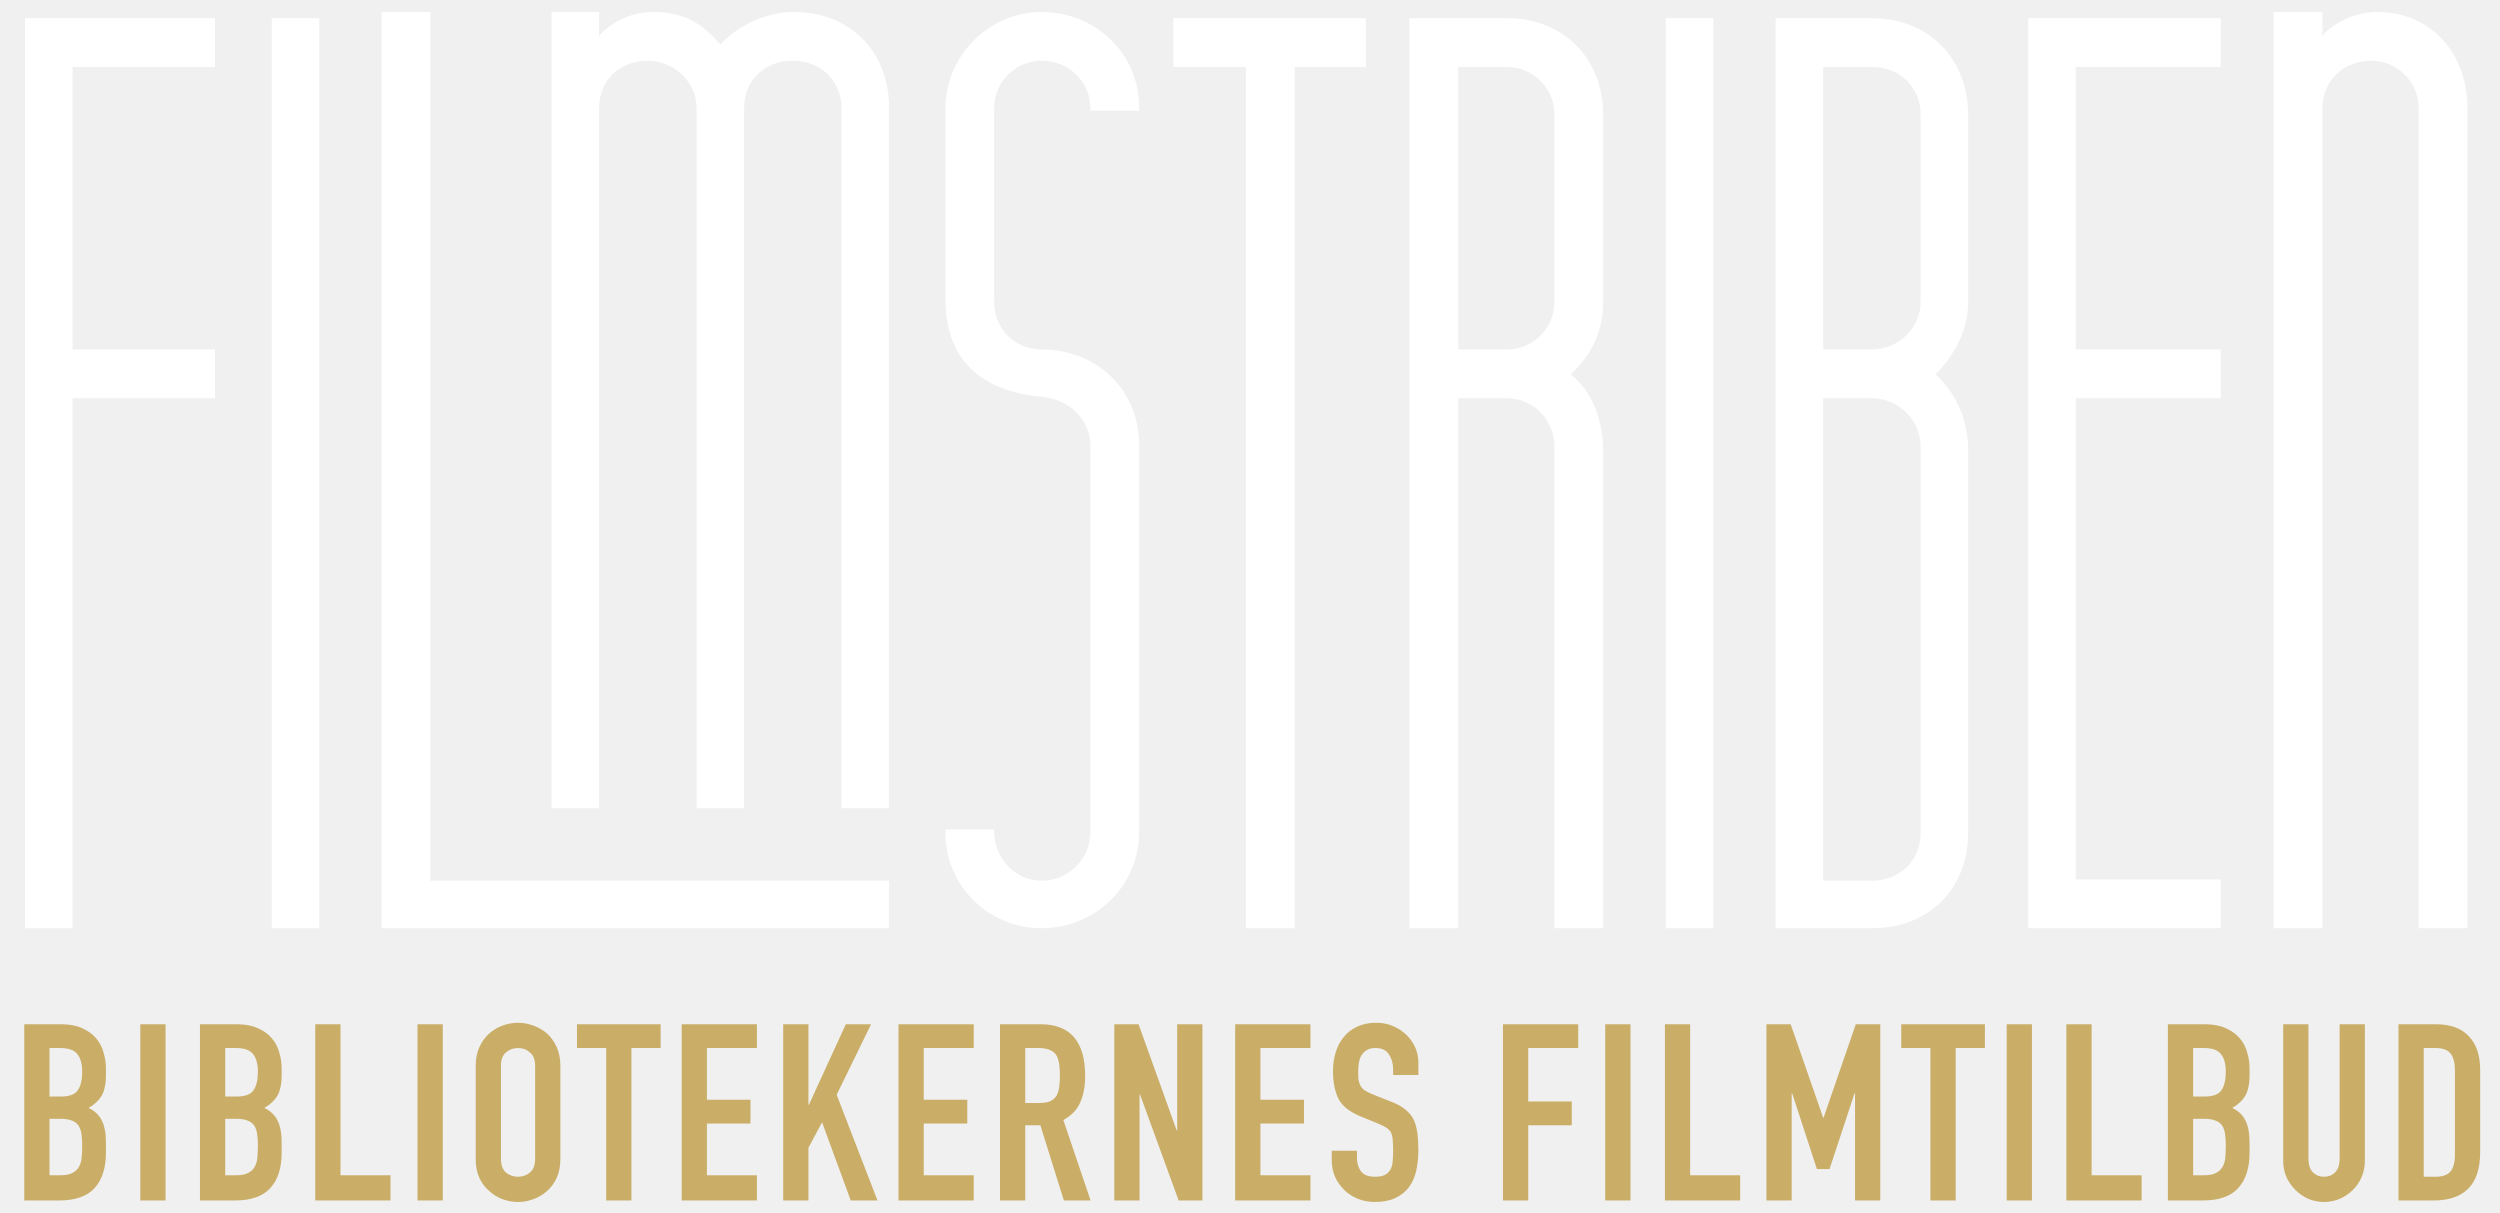
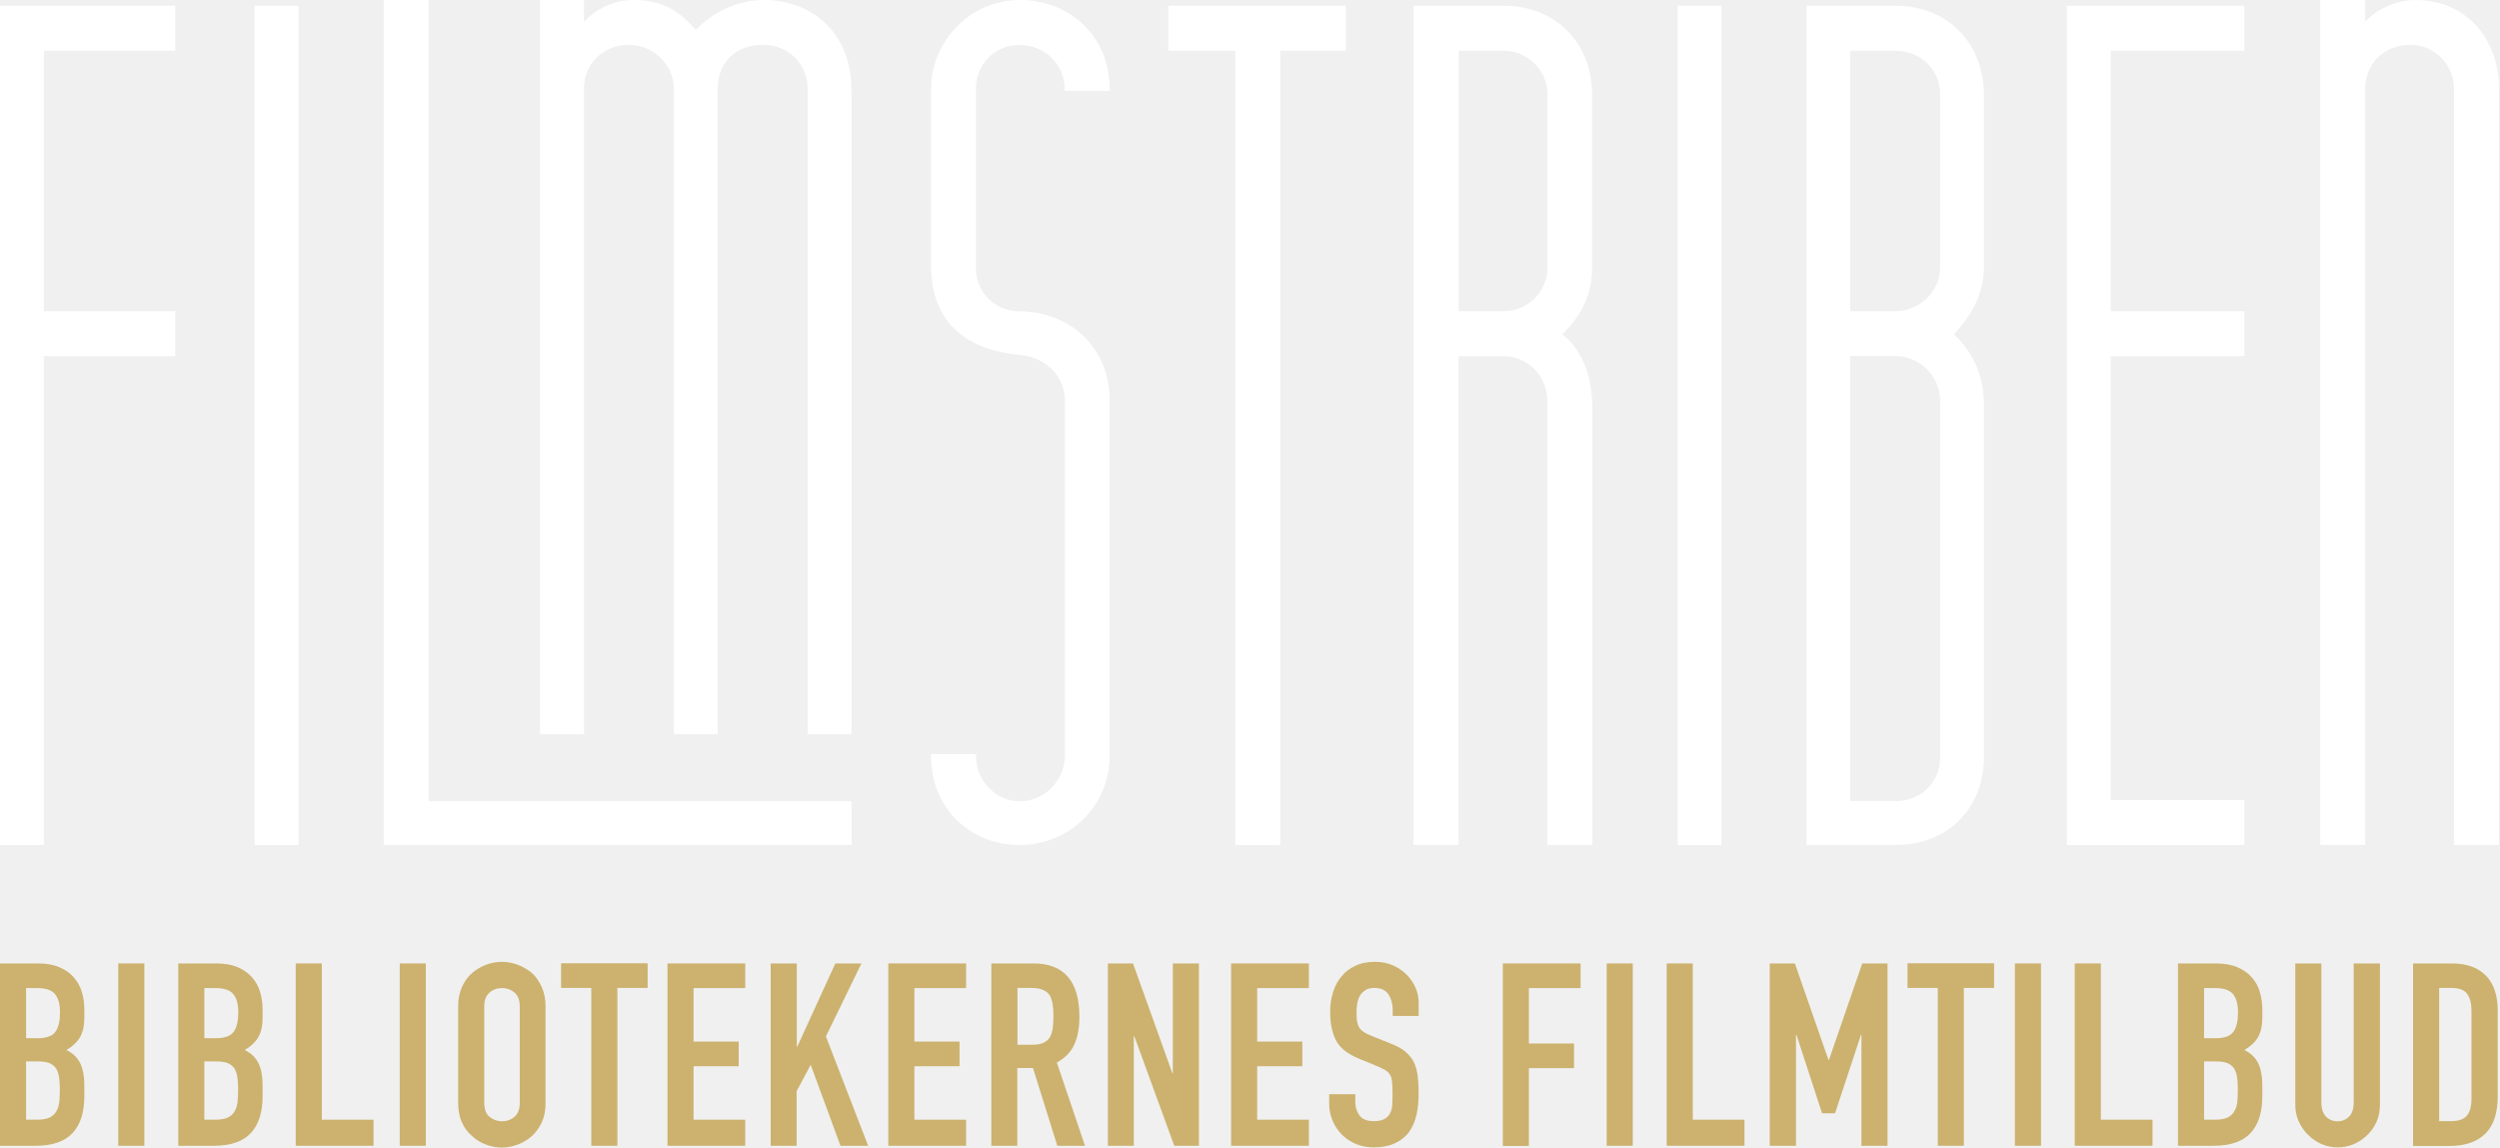
- <svg xmlns="http://www.w3.org/2000/svg" width="202" height="98" viewBox="0 0 202 98" fill="none">
-   <path d="M5.858 28.237V5.411H17.372V1.472H2.02V75H5.858V32.176H17.372V28.237H5.858ZM25.794 1.472H21.956V75H25.794V1.472ZM64.163 0.967C61.84 0.967 59.618 2.078 58.204 3.593C56.891 2.078 55.477 0.967 52.75 0.967C51.134 0.967 49.518 1.674 48.407 2.886V0.967H44.569V65.304H48.407V8.744C48.407 6.421 50.124 4.906 52.346 4.906C54.467 4.906 56.285 6.623 56.285 8.744V65.304H60.123V8.744C60.123 6.421 61.84 4.906 64.062 4.906C66.385 4.906 68.001 6.623 68.001 8.744V65.304H71.839V8.744C71.839 3.997 68.506 0.967 64.163 0.967ZM34.772 71.162V0.967H30.833V75H71.839V71.162H34.772ZM92.044 8.946V8.744C92.044 4.098 88.307 0.967 84.166 0.967C79.823 0.967 76.389 4.603 76.389 8.744V24.197C76.389 29.348 79.621 31.671 84.267 32.075C86.388 32.277 88.105 33.893 88.105 36.014V67.223C88.105 69.344 86.388 71.162 84.166 71.162C82.045 71.162 80.328 69.344 80.328 67.223V67.021H76.389V67.223C76.389 71.768 80.025 75 84.166 75C88.509 75 92.044 71.566 92.044 67.223V36.014C92.044 31.368 88.509 28.237 84.166 28.237C81.944 28.237 80.328 26.52 80.328 24.399V8.744C80.328 6.623 82.045 4.906 84.166 4.906C86.388 4.906 88.105 6.623 88.105 8.744V8.946H92.044ZM110.364 1.472H94.81V5.411H100.668V75H104.607V5.411H110.364V1.472ZM126.91 30.257C128.728 28.54 129.536 26.621 129.536 24.399V9.249C129.536 4.805 126.405 1.472 121.759 1.472H113.881V75H117.82V32.176H121.759C123.88 32.176 125.597 33.893 125.597 36.115V75H129.536V36.115C129.435 33.792 128.627 31.57 126.91 30.257ZM117.82 28.237V5.411H121.759C123.88 5.411 125.597 7.128 125.597 9.249V24.399C125.597 26.52 123.88 28.237 121.759 28.237H117.82ZM138.432 1.472H134.594V75H138.432V1.472ZM143.471 75H151.248C155.995 75 159.025 71.667 159.025 67.324V36.115C158.924 33.691 158.015 31.772 156.399 30.257C158.217 28.338 159.025 26.419 159.025 24.399V9.249C159.025 4.906 155.995 1.472 151.248 1.472H143.471V75ZM147.309 71.162V32.176H151.248C153.369 32.176 155.187 33.893 155.187 36.115V67.324C155.187 69.445 153.571 71.162 151.248 71.162H147.309ZM147.309 28.237V5.411H151.248C153.571 5.411 155.187 7.128 155.187 9.249V24.399C155.187 26.52 153.369 28.237 151.248 28.237H147.309ZM167.722 28.237V5.411H179.438V1.472H163.884V75H179.438V71.061H167.722V32.176H179.438V28.237H167.722ZM191.995 0.967C190.48 0.967 188.561 1.775 187.652 2.886V0.967H183.713V75H187.652V8.744C187.652 6.623 189.268 4.906 191.591 4.906C193.712 4.906 195.429 6.623 195.429 8.744V75H199.368V8.744C199.368 4.502 196.641 0.967 191.995 0.967Z" fill="white" />
-   <path d="M1.96 97V82.76H4.94C5.593 82.76 6.147 82.86 6.6 83.06C7.067 83.26 7.447 83.527 7.74 83.86C8.033 84.193 8.24 84.58 8.36 85.02C8.493 85.447 8.56 85.893 8.56 86.36V86.88C8.56 87.267 8.527 87.593 8.46 87.86C8.407 88.127 8.32 88.36 8.2 88.56C7.973 88.933 7.627 89.253 7.16 89.52C7.64 89.747 7.993 90.08 8.22 90.52C8.447 90.96 8.56 91.56 8.56 92.32V93.12C8.56 94.373 8.253 95.333 7.64 96C7.04 96.667 6.073 97 4.74 97H1.96ZM4 90.4V94.96H4.88C5.293 94.96 5.613 94.9 5.84 94.78C6.08 94.66 6.26 94.493 6.38 94.28C6.5 94.067 6.573 93.813 6.6 93.52C6.627 93.227 6.64 92.907 6.64 92.56C6.64 92.2 6.62 91.887 6.58 91.62C6.54 91.353 6.46 91.127 6.34 90.94C6.207 90.753 6.027 90.62 5.8 90.54C5.573 90.447 5.273 90.4 4.9 90.4H4ZM4 84.68V88.6H4.92C5.6 88.6 6.053 88.433 6.28 88.1C6.52 87.753 6.64 87.253 6.64 86.6C6.64 85.96 6.507 85.48 6.24 85.16C5.987 84.84 5.52 84.68 4.84 84.68H4ZM11.336 97V82.76H13.376V97H11.336ZM16.158 97V82.76H19.138C19.791 82.76 20.344 82.86 20.798 83.06C21.264 83.26 21.644 83.527 21.938 83.86C22.231 84.193 22.438 84.58 22.558 85.02C22.691 85.447 22.758 85.893 22.758 86.36V86.88C22.758 87.267 22.724 87.593 22.658 87.86C22.604 88.127 22.518 88.36 22.398 88.56C22.171 88.933 21.824 89.253 21.358 89.52C21.838 89.747 22.191 90.08 22.418 90.52C22.644 90.96 22.758 91.56 22.758 92.32V93.12C22.758 94.373 22.451 95.333 21.838 96C21.238 96.667 20.271 97 18.938 97H16.158ZM18.198 90.4V94.96H19.078C19.491 94.96 19.811 94.9 20.038 94.78C20.278 94.66 20.458 94.493 20.578 94.28C20.698 94.067 20.771 93.813 20.798 93.52C20.824 93.227 20.838 92.907 20.838 92.56C20.838 92.2 20.818 91.887 20.778 91.62C20.738 91.353 20.658 91.127 20.538 90.94C20.404 90.753 20.224 90.62 19.998 90.54C19.771 90.447 19.471 90.4 19.098 90.4H18.198ZM18.198 84.68V88.6H19.118C19.798 88.6 20.251 88.433 20.478 88.1C20.718 87.753 20.838 87.253 20.838 86.6C20.838 85.96 20.704 85.48 20.438 85.16C20.184 84.84 19.718 84.68 19.038 84.68H18.198ZM25.473 97V82.76H27.513V94.96H31.553V97H25.473ZM33.736 97V82.76H35.776V97H33.736ZM38.438 86.12C38.438 85.547 38.538 85.04 38.738 84.6C38.938 84.16 39.204 83.793 39.538 83.5C39.858 83.22 40.218 83.007 40.618 82.86C41.031 82.713 41.444 82.64 41.858 82.64C42.271 82.64 42.678 82.713 43.078 82.86C43.491 83.007 43.864 83.22 44.198 83.5C44.518 83.793 44.778 84.16 44.978 84.6C45.178 85.04 45.278 85.547 45.278 86.12V93.64C45.278 94.24 45.178 94.753 44.978 95.18C44.778 95.607 44.518 95.96 44.198 96.24C43.864 96.533 43.491 96.753 43.078 96.9C42.678 97.047 42.271 97.12 41.858 97.12C41.444 97.12 41.031 97.047 40.618 96.9C40.218 96.753 39.858 96.533 39.538 96.24C39.204 95.96 38.938 95.607 38.738 95.18C38.538 94.753 38.438 94.24 38.438 93.64V86.12ZM40.478 93.64C40.478 94.133 40.611 94.5 40.878 94.74C41.158 94.967 41.484 95.08 41.858 95.08C42.231 95.08 42.551 94.967 42.818 94.74C43.098 94.5 43.238 94.133 43.238 93.64V86.12C43.238 85.627 43.098 85.267 42.818 85.04C42.551 84.8 42.231 84.68 41.858 84.68C41.484 84.68 41.158 84.8 40.878 85.04C40.611 85.267 40.478 85.627 40.478 86.12V93.64ZM48.979 97V84.68H46.619V82.76H53.379V84.68H51.019V97H48.979ZM55.08 97V82.76H61.16V84.68H57.12V88.86H60.639V90.78H57.12V94.96H61.16V97H55.08ZM63.282 97V82.76H65.322V89.26H65.362L68.342 82.76H70.382L67.602 88.46L70.902 97H68.742L66.422 90.68L65.322 92.74V97H63.282ZM72.597 97V82.76H78.677V84.68H74.638V88.86H78.157V90.78H74.638V94.96H78.677V97H72.597ZM82.84 84.68V89.12H84C84.36 89.12 84.647 89.073 84.86 88.98C85.073 88.873 85.24 88.727 85.36 88.54C85.466 88.353 85.54 88.127 85.58 87.86C85.62 87.58 85.64 87.26 85.64 86.9C85.64 86.54 85.62 86.227 85.58 85.96C85.54 85.68 85.46 85.44 85.34 85.24C85.087 84.867 84.606 84.68 83.9 84.68H82.84ZM80.8 97V82.76H84.08C86.48 82.76 87.68 84.153 87.68 86.94C87.68 87.78 87.546 88.493 87.28 89.08C87.026 89.667 86.573 90.14 85.92 90.5L88.12 97H85.96L84.06 90.92H82.84V97H80.8ZM90.035 97V82.76H91.996L95.076 91.34H95.115V82.76H97.156V97H95.236L92.115 88.44H92.076V97H90.035ZM99.802 97V82.76H105.882V84.68H101.842V88.86H105.362V90.78H101.842V94.96H105.882V97H99.802ZM114.605 86.86H112.565V86.4C112.565 85.933 112.451 85.533 112.225 85.2C112.011 84.853 111.645 84.68 111.125 84.68C110.845 84.68 110.618 84.733 110.445 84.84C110.271 84.947 110.131 85.08 110.025 85.24C109.918 85.413 109.845 85.613 109.805 85.84C109.765 86.053 109.745 86.28 109.745 86.52C109.745 86.8 109.751 87.033 109.765 87.22C109.791 87.407 109.845 87.573 109.925 87.72C110.005 87.867 110.118 87.993 110.265 88.1C110.425 88.207 110.638 88.313 110.905 88.42L112.465 89.04C112.918 89.213 113.285 89.42 113.565 89.66C113.845 89.887 114.065 90.153 114.225 90.46C114.371 90.78 114.471 91.147 114.525 91.56C114.578 91.96 114.605 92.42 114.605 92.94C114.605 93.54 114.545 94.1 114.425 94.62C114.305 95.127 114.111 95.56 113.845 95.92C113.565 96.293 113.198 96.587 112.745 96.8C112.291 97.013 111.738 97.12 111.085 97.12C110.591 97.12 110.131 97.033 109.705 96.86C109.278 96.687 108.911 96.447 108.605 96.14C108.298 95.833 108.051 95.48 107.865 95.08C107.691 94.667 107.605 94.22 107.605 93.74V92.98H109.645V93.62C109.645 93.993 109.751 94.333 109.965 94.64C110.191 94.933 110.565 95.08 111.085 95.08C111.431 95.08 111.698 95.033 111.885 94.94C112.085 94.833 112.238 94.687 112.345 94.5C112.451 94.313 112.511 94.093 112.525 93.84C112.551 93.573 112.565 93.28 112.565 92.96C112.565 92.587 112.551 92.28 112.525 92.04C112.498 91.8 112.445 91.607 112.365 91.46C112.271 91.313 112.145 91.193 111.985 91.1C111.838 91.007 111.638 90.907 111.385 90.8L109.925 90.2C109.045 89.84 108.451 89.367 108.145 88.78C107.851 88.18 107.705 87.433 107.705 86.54C107.705 86.007 107.778 85.5 107.925 85.02C108.071 84.54 108.291 84.127 108.585 83.78C108.865 83.433 109.218 83.16 109.645 82.96C110.085 82.747 110.605 82.64 111.205 82.64C111.711 82.64 112.171 82.733 112.585 82.92C113.011 83.107 113.378 83.353 113.685 83.66C114.298 84.3 114.605 85.033 114.605 85.86V86.86ZM121.44 97V82.76H127.52V84.68H123.48V89H127V90.92H123.48V97H121.44ZM129.703 97V82.76H131.743V97H129.703ZM134.525 97V82.76H136.565V94.96H140.605V97H134.525ZM142.727 97V82.76H144.687L147.307 90.3H147.347L149.947 82.76H151.927V97H149.887V88.34H149.847L147.827 94.46H146.807L144.807 88.34H144.767V97H142.727ZM155.98 97V84.68H153.62V82.76H160.38V84.68H158.02V97H155.98ZM162.141 97V82.76H164.181V97H162.141ZM166.963 97V82.76H169.003V94.96H173.043V97H166.963ZM175.165 97V82.76H178.145C178.799 82.76 179.352 82.86 179.805 83.06C180.272 83.26 180.652 83.527 180.945 83.86C181.239 84.193 181.445 84.58 181.565 85.02C181.699 85.447 181.765 85.893 181.765 86.36V86.88C181.765 87.267 181.732 87.593 181.665 87.86C181.612 88.127 181.525 88.36 181.405 88.56C181.179 88.933 180.832 89.253 180.365 89.52C180.845 89.747 181.199 90.08 181.425 90.52C181.652 90.96 181.765 91.56 181.765 92.32V93.12C181.765 94.373 181.459 95.333 180.845 96C180.245 96.667 179.279 97 177.945 97H175.165ZM177.205 90.4V94.96H178.085C178.499 94.96 178.819 94.9 179.045 94.78C179.285 94.66 179.465 94.493 179.585 94.28C179.705 94.067 179.779 93.813 179.805 93.52C179.832 93.227 179.845 92.907 179.845 92.56C179.845 92.2 179.825 91.887 179.785 91.62C179.745 91.353 179.665 91.127 179.545 90.94C179.412 90.753 179.232 90.62 179.005 90.54C178.779 90.447 178.479 90.4 178.105 90.4H177.205ZM177.205 84.68V88.6H178.125C178.805 88.6 179.259 88.433 179.485 88.1C179.725 87.753 179.845 87.253 179.845 86.6C179.845 85.96 179.712 85.48 179.445 85.16C179.192 84.84 178.725 84.68 178.045 84.68H177.205ZM191.081 82.76V93.8C191.081 94.267 190.994 94.7 190.821 95.1C190.661 95.487 190.428 95.833 190.121 96.14C189.814 96.447 189.461 96.687 189.061 96.86C188.661 97.033 188.234 97.12 187.781 97.12C187.328 97.12 186.901 97.033 186.501 96.86C186.114 96.687 185.768 96.447 185.461 96.14C185.154 95.833 184.914 95.487 184.741 95.1C184.568 94.7 184.481 94.267 184.481 93.8V82.76H186.521V93.6C186.521 94.107 186.641 94.48 186.881 94.72C187.121 94.96 187.421 95.08 187.781 95.08C188.141 95.08 188.441 94.96 188.681 94.72C188.921 94.48 189.041 94.107 189.041 93.6V82.76H191.081ZM193.797 97V82.76H196.817C197.99 82.76 198.877 83.08 199.477 83.72C200.09 84.36 200.397 85.267 200.397 86.44V93.1C200.397 94.433 200.07 95.42 199.417 96.06C198.777 96.687 197.85 97 196.637 97H193.797ZM195.837 84.68V95.08H196.777C197.35 95.08 197.757 94.94 197.997 94.66C198.237 94.367 198.357 93.913 198.357 93.3V86.44C198.357 85.88 198.243 85.447 198.017 85.14C197.79 84.833 197.377 84.68 196.777 84.68H195.837Z" fill="#CAAE68" />
+ <svg xmlns="http://www.w3.org/2000/svg" id="Layer_1" viewBox="0 0 156.16 71.67">
+   <defs>
+     <style>.cls-1{fill:#fff;}.cls-2{fill:#ccb26e;}</style>
+   </defs>
+   <path class="cls-1" d="m10.95,19.44v2.81H2.74v30.53H0V.36h10.95v2.81H2.74v16.27h8.21Z" />
+   <path class="cls-1" d="m18.65,52.78h-2.74V.36h2.74v52.42Z" />
+   <path class="cls-1" d="m53.21,50.04v2.74h-29.23V0h2.81v50.04h26.43Zm0-44.5v40.32h-2.74V5.54c0-1.51-1.15-2.74-2.81-2.74s-2.81,1.08-2.81,2.74v40.32h-2.74V5.54c0-1.51-1.3-2.74-2.81-2.74s-2.81,1.08-2.81,2.74v40.32h-2.74V0h2.74v1.37c.79-.86,1.94-1.37,3.1-1.37,1.94,0,2.95.79,3.89,1.87,1.01-1.08,2.59-1.87,4.25-1.87,3.1,0,5.47,2.16,5.47,5.54Z" />
+   <path class="cls-1" d="m66.53,5.69v-.14c0-1.51-1.22-2.74-2.81-2.74s-2.74,1.22-2.74,2.74v11.16c0,1.51,1.15,2.74,2.74,2.74,3.1,0,5.62,2.23,5.62,5.54v22.25c0,3.1-2.52,5.54-5.62,5.54s-5.54-2.3-5.54-5.54v-.14h2.81v.14c0,1.51,1.22,2.81,2.74,2.81s2.81-1.3,2.81-2.81v-22.25c0-1.51-1.22-2.66-2.74-2.81-3.31-.29-5.62-1.94-5.62-5.62V5.54c0-2.95,2.45-5.54,5.54-5.54s5.62,2.23,5.62,5.54v.14h-2.81Z" />
+   <path class="cls-1" d="m84.1,3.17h-4.1v49.61h-2.81V3.17h-4.18V.36h11.09v2.81Z" />
+   <path class="cls-1" d="m99.5,25.06v27.72h-2.81v-27.72c0-1.58-1.22-2.81-2.74-2.81h-2.81v30.53h-2.81V.36h5.62c3.31,0,5.54,2.38,5.54,5.54v10.8c0,1.58-.58,2.95-1.87,4.18,1.22.94,1.8,2.52,1.87,4.18Zm-5.54-5.62c1.51,0,2.74-1.22,2.74-2.74V5.91c0-1.51-1.22-2.74-2.74-2.74h-2.81v16.27h2.81Z" />
+   <path class="cls-1" d="m107.57,52.78h-2.74V.36h2.74v52.42Z" />
+   <path class="cls-1" d="m112.89.36h5.54c3.38,0,5.54,2.45,5.54,5.54v10.8c0,1.44-.58,2.81-1.87,4.18,1.15,1.08,1.8,2.45,1.87,4.18v22.25c0,3.1-2.16,5.47-5.54,5.47h-5.54V.36Zm5.54,19.08c1.51,0,2.81-1.22,2.81-2.74V5.91c0-1.51-1.15-2.74-2.81-2.74h-2.81v16.27h2.81Zm0,30.6c1.66,0,2.81-1.22,2.81-2.74v-22.25c0-1.58-1.3-2.81-2.81-2.81h-2.81v27.79h2.81Z" />
+   <path class="cls-1" d="m140.25,19.44v2.81h-8.35v27.72h8.35v2.81h-11.09V.36h11.09v2.81h-8.35v16.27h8.35Z" />
+   <path class="cls-1" d="m156.16,5.54v47.24h-2.81V5.54c0-1.51-1.22-2.74-2.74-2.74-1.66,0-2.81,1.22-2.81,2.74v47.24h-2.81V0h2.81v1.37c.65-.79,2.02-1.37,3.1-1.37,3.31,0,5.26,2.52,5.26,5.54Z" />
+   <path class="cls-2" d="m0,71.57v-11.39h2.38c.52,0,.97.08,1.34.24.37.16.67.37.9.64.23.27.4.57.5.92.1.35.15.71.15,1.08v.42c0,.31-.02.57-.07.78s-.12.4-.22.56c-.18.3-.46.55-.83.77.38.18.67.45.85.8s.27.83.27,1.44v.64c0,1-.24,1.77-.73,2.3s-1.26.8-2.33.8H0Zm1.63-9.86v3.14h.74c.54,0,.91-.14,1.1-.41s.28-.67.28-1.19-.1-.9-.31-1.15c-.21-.26-.58-.38-1.13-.38h-.67Zm0,4.58v3.65h.7c.33,0,.59-.05.78-.14.19-.1.33-.23.42-.4.1-.17.15-.37.18-.61.02-.23.03-.49.03-.77s-.02-.54-.05-.75c-.03-.21-.1-.39-.19-.54-.11-.15-.25-.26-.43-.33-.18-.07-.42-.1-.72-.1h-.72Z" />
+   <path class="cls-2" d="m7.39,71.57v-11.39h1.63v11.39h-1.63Z" />
+   <path class="cls-2" d="m11.14,71.57v-11.39h2.38c.52,0,.97.08,1.34.24.37.16.67.37.9.64.23.27.4.57.5.92.1.35.15.71.15,1.08v.42c0,.31-.02.57-.07.78s-.12.4-.22.56c-.18.3-.46.55-.83.77.38.18.67.45.85.8s.27.83.27,1.44v.64c0,1-.24,1.77-.73,2.3s-1.26.8-2.33.8h-2.22Zm1.63-9.86v3.14h.74c.54,0,.91-.14,1.1-.41s.28-.67.28-1.19-.1-.9-.31-1.15c-.21-.26-.58-.38-1.13-.38h-.67Zm0,4.58v3.65h.7c.33,0,.59-.05.78-.14.19-.1.33-.23.42-.4.1-.17.15-.37.18-.61.02-.23.03-.49.03-.77s-.02-.54-.05-.75c-.03-.21-.1-.39-.19-.54-.11-.15-.25-.26-.43-.33-.18-.07-.42-.1-.72-.1h-.72Z" />
+   <path class="cls-2" d="m18.48,71.57v-11.39h1.63v9.76h3.23v1.63h-4.86Z" />
+   <path class="cls-2" d="m24.98,71.57v-11.39h1.63v11.39h-1.63Z" />
+   <path class="cls-2" d="m28.63,62.87c0-.46.08-.86.24-1.22.16-.35.37-.65.64-.88.26-.22.55-.39.87-.51.33-.12.65-.18.98-.18s.66.06.98.18c.33.12.62.29.89.51.26.23.46.53.62.88.16.35.24.76.24,1.22v6.02c0,.48-.08.89-.24,1.23-.16.34-.37.62-.62.85-.27.23-.56.41-.89.53-.33.12-.65.18-.98.18s-.66-.06-.98-.18-.62-.29-.87-.53c-.27-.22-.48-.51-.64-.85-.16-.34-.24-.75-.24-1.23v-6.02Zm1.63,6.02c0,.39.11.69.33.87s.48.28.78.28.56-.09.78-.28c.22-.19.33-.48.33-.87v-6.02c0-.39-.11-.69-.33-.87-.22-.19-.48-.28-.78-.28s-.56.09-.78.28c-.22.19-.33.48-.33.87v6.02Z" />
+   <path class="cls-2" d="m36.95,71.57v-9.86h-1.89v-1.54h5.41v1.54h-1.89v9.86h-1.63Z" />
+   <path class="cls-2" d="m41.71,71.57v-11.39h4.86v1.54h-3.23v3.34h2.82v1.54h-2.82v3.34h3.23v1.63h-4.86Z" />
+   <path class="cls-2" d="m48.16,71.57v-11.39h1.63v5.2h.03l2.38-5.2h1.63l-2.22,4.56,2.64,6.83h-1.73l-1.86-5.06-.88,1.65v3.41h-1.63Z" />
+   <path class="cls-2" d="m55.51,71.57v-11.39h4.86v1.54h-3.23v3.34h2.82v1.54h-2.82v3.34h3.23v1.63h-4.86Z" />
+   <path class="cls-2" d="m61.95,71.57v-11.39h2.62c1.92,0,2.88,1.11,2.88,3.34,0,.67-.1,1.24-.31,1.71s-.57.85-1.1,1.14l1.76,5.2h-1.73l-1.52-4.86h-.98v4.86h-1.63Zm1.63-9.86v3.55h.93c.29,0,.52-.04.69-.12.17-.08.3-.19.4-.34.09-.15.14-.33.18-.55.03-.22.05-.47.05-.76s-.02-.54-.05-.76c-.03-.22-.1-.41-.19-.57-.2-.3-.59-.45-1.15-.45h-.85Z" />
+   <path class="cls-2" d="m69.23,71.57v-11.39h1.57l2.46,6.86h.03v-6.86h1.63v11.39h-1.54l-2.5-6.85h-.03v6.85h-1.63Z" />
+   <path class="cls-2" d="m76.93,71.57v-11.39h4.86v1.54h-3.23v3.34h2.82v1.54h-2.82v3.34h3.23v1.63h-4.86Z" />
+   <path class="cls-2" d="m88.66,63.46h-1.63v-.37c0-.37-.09-.7-.26-.97-.18-.27-.47-.41-.89-.41-.22,0-.41.04-.54.13-.14.09-.25.19-.34.32-.09.14-.14.3-.18.47-.03.18-.05.36-.05.55,0,.22,0,.41.02.56.02.15.06.28.12.4s.16.22.28.3c.12.09.29.17.5.26l1.25.5c.36.14.66.3.88.49.22.19.4.4.53.65.12.26.2.55.24.87s.06.7.06,1.11c0,.48-.05.93-.14,1.34-.1.41-.25.76-.46,1.05-.22.3-.52.53-.88.7-.36.17-.81.26-1.33.26-.39,0-.76-.07-1.1-.21-.34-.14-.63-.33-.88-.58-.25-.25-.44-.53-.58-.86-.14-.33-.22-.68-.22-1.06v-.61h1.63v.51c0,.3.09.57.26.81.18.24.47.36.89.36.28,0,.49-.04.65-.12.15-.08.27-.19.36-.34.08-.15.14-.33.15-.54s.02-.44.02-.7c0-.3-.01-.54-.03-.74-.02-.19-.06-.35-.13-.46-.07-.12-.17-.21-.3-.29-.12-.07-.29-.15-.49-.24l-1.17-.48c-.7-.29-1.18-.67-1.42-1.14-.24-.47-.36-1.07-.36-1.78,0-.43.06-.83.18-1.22.12-.38.29-.71.53-.99.22-.28.51-.5.86-.66.35-.17.76-.25,1.24-.25.41,0,.78.07,1.11.22.34.15.63.35.87.59.49.51.74,1.1.74,1.76v.8Z" />
+   <path class="cls-2" d="m93.91,71.57v-11.39h4.86v1.54h-3.23v3.46h2.82v1.54h-2.82v4.86h-1.63Z" />
+   <path class="cls-2" d="m100.4,71.57v-11.39h1.63v11.39h-1.63Z" />
+   <path class="cls-2" d="m104.15,71.57v-11.39h1.63v9.76h3.23v1.63h-4.86Z" />
+   <path class="cls-2" d="m110.59,71.57v-11.39h1.57l2.1,6.03h.03l2.08-6.03h1.58v11.39h-1.63v-6.93h-.03l-1.62,4.9h-.81l-1.6-4.9h-.03v6.93h-1.63Z" />
+   <path class="cls-2" d="m121.09,71.57v-9.86h-1.89v-1.54h5.41v1.54h-1.89v9.86h-1.63Z" />
+   <path class="cls-2" d="m125.91,71.57v-11.39h1.63v11.39h-1.63Z" />
+   <path class="cls-2" d="m129.65,71.57v-11.39h1.63v9.76h3.23v1.63h-4.86Z" />
+   <path class="cls-2" d="m136.1,71.57v-11.39h2.38c.52,0,.97.08,1.34.24.37.16.67.37.9.64.24.27.4.57.5.92.1.35.15.71.15,1.08v.42c0,.31-.02.57-.07.78-.05.21-.12.4-.22.56-.18.3-.46.55-.83.77.38.18.67.45.85.8.18.35.27.83.27,1.44v.64c0,1-.24,1.77-.73,2.3s-1.26.8-2.33.8h-2.22Zm1.63-9.86v3.14h.74c.54,0,.91-.14,1.1-.41.19-.27.28-.67.28-1.19s-.1-.9-.31-1.15c-.21-.26-.58-.38-1.13-.38h-.67Zm0,4.58v3.65h.7c.33,0,.59-.05.78-.14.19-.1.33-.23.42-.4.1-.17.16-.37.18-.61.02-.23.03-.49.03-.77s-.02-.54-.05-.75c-.03-.21-.1-.39-.19-.54-.11-.15-.25-.26-.43-.33s-.42-.1-.72-.1h-.72Z" />
+   <path class="cls-2" d="m148.72,60.18v8.83c0,.37-.07.72-.2,1.03-.13.31-.32.59-.57.84-.25.25-.53.44-.85.58-.32.14-.66.21-1.02.21s-.7-.07-1.02-.21c-.31-.14-.59-.33-.84-.58-.25-.25-.44-.53-.58-.84s-.21-.66-.21-1.03v-8.83h1.63v8.67c0,.41.1.7.29.9.19.19.43.29.72.29s.53-.1.72-.29c.19-.19.29-.49.29-.9v-8.67h1.63Z" />
+   <path class="cls-2" d="m150.79,71.57v-11.39h2.42c.94,0,1.65.26,2.14.77s.73,1.24.73,2.18v5.33c0,1.07-.26,1.85-.78,2.36-.52.51-1.26.76-2.23.76h-2.27Zm1.63-9.86v8.32h.75c.46,0,.78-.11.98-.34s.29-.59.29-1.08v-5.49c0-.45-.09-.79-.27-1.04-.18-.25-.51-.37-.99-.37h-.75Z" />
</svg>
